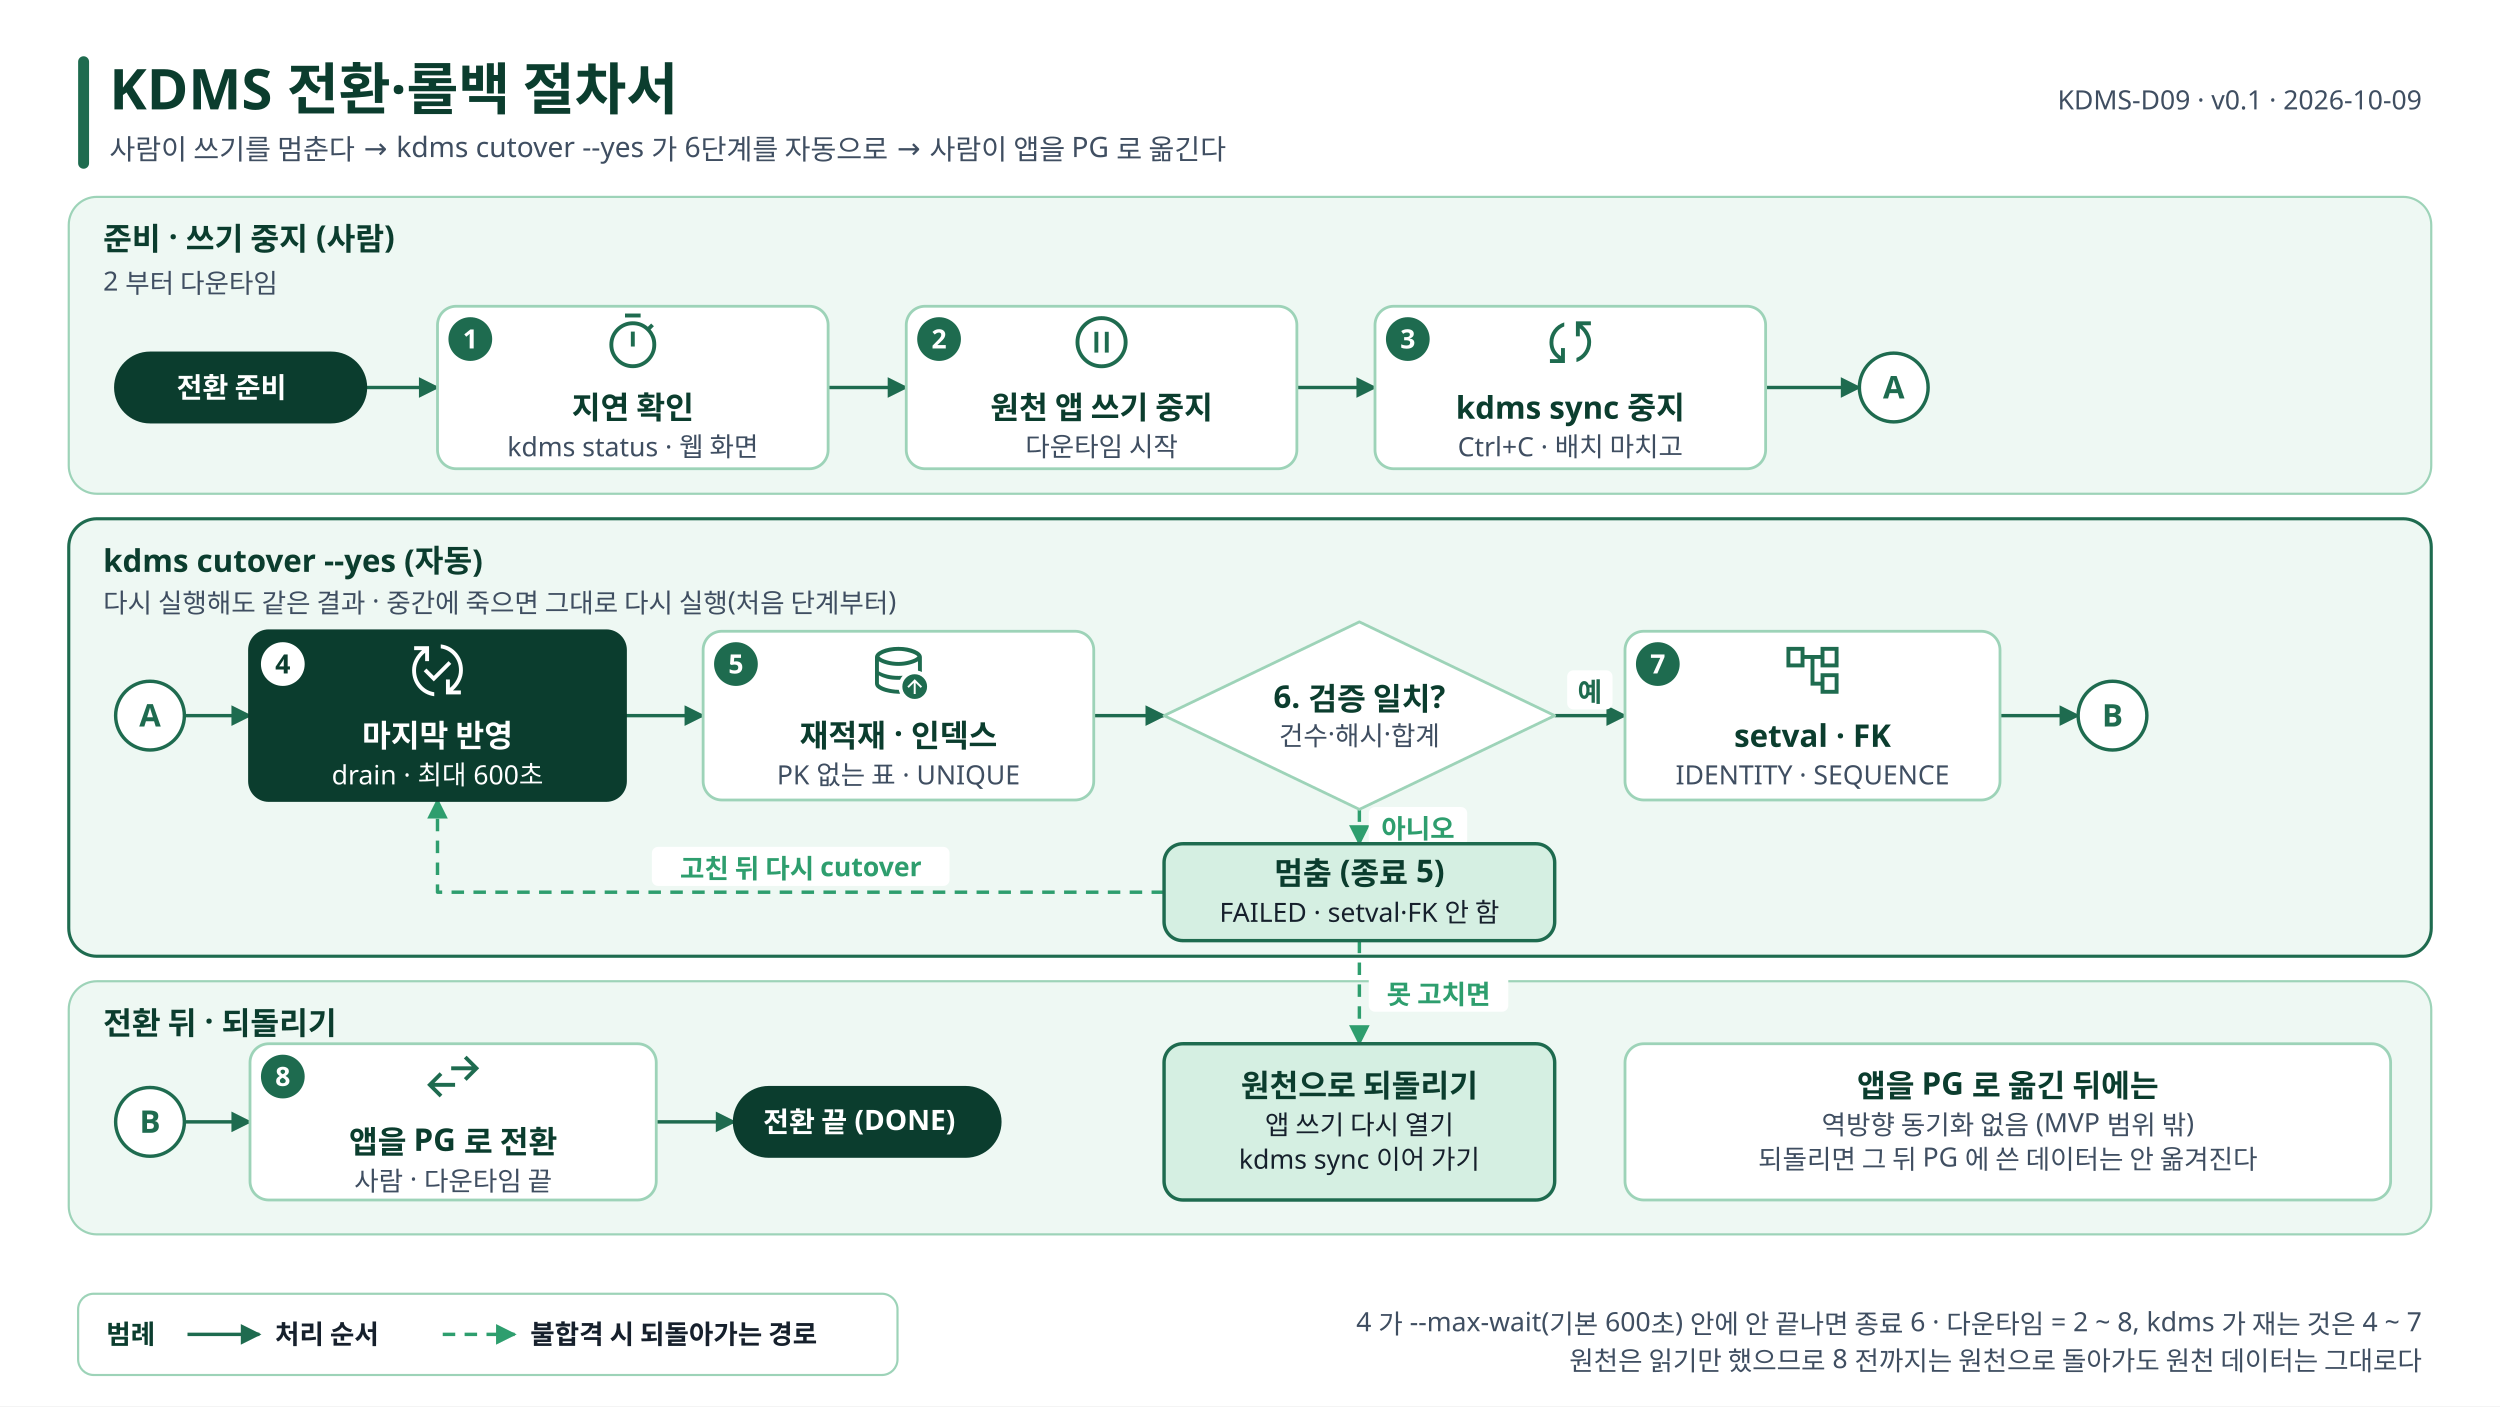
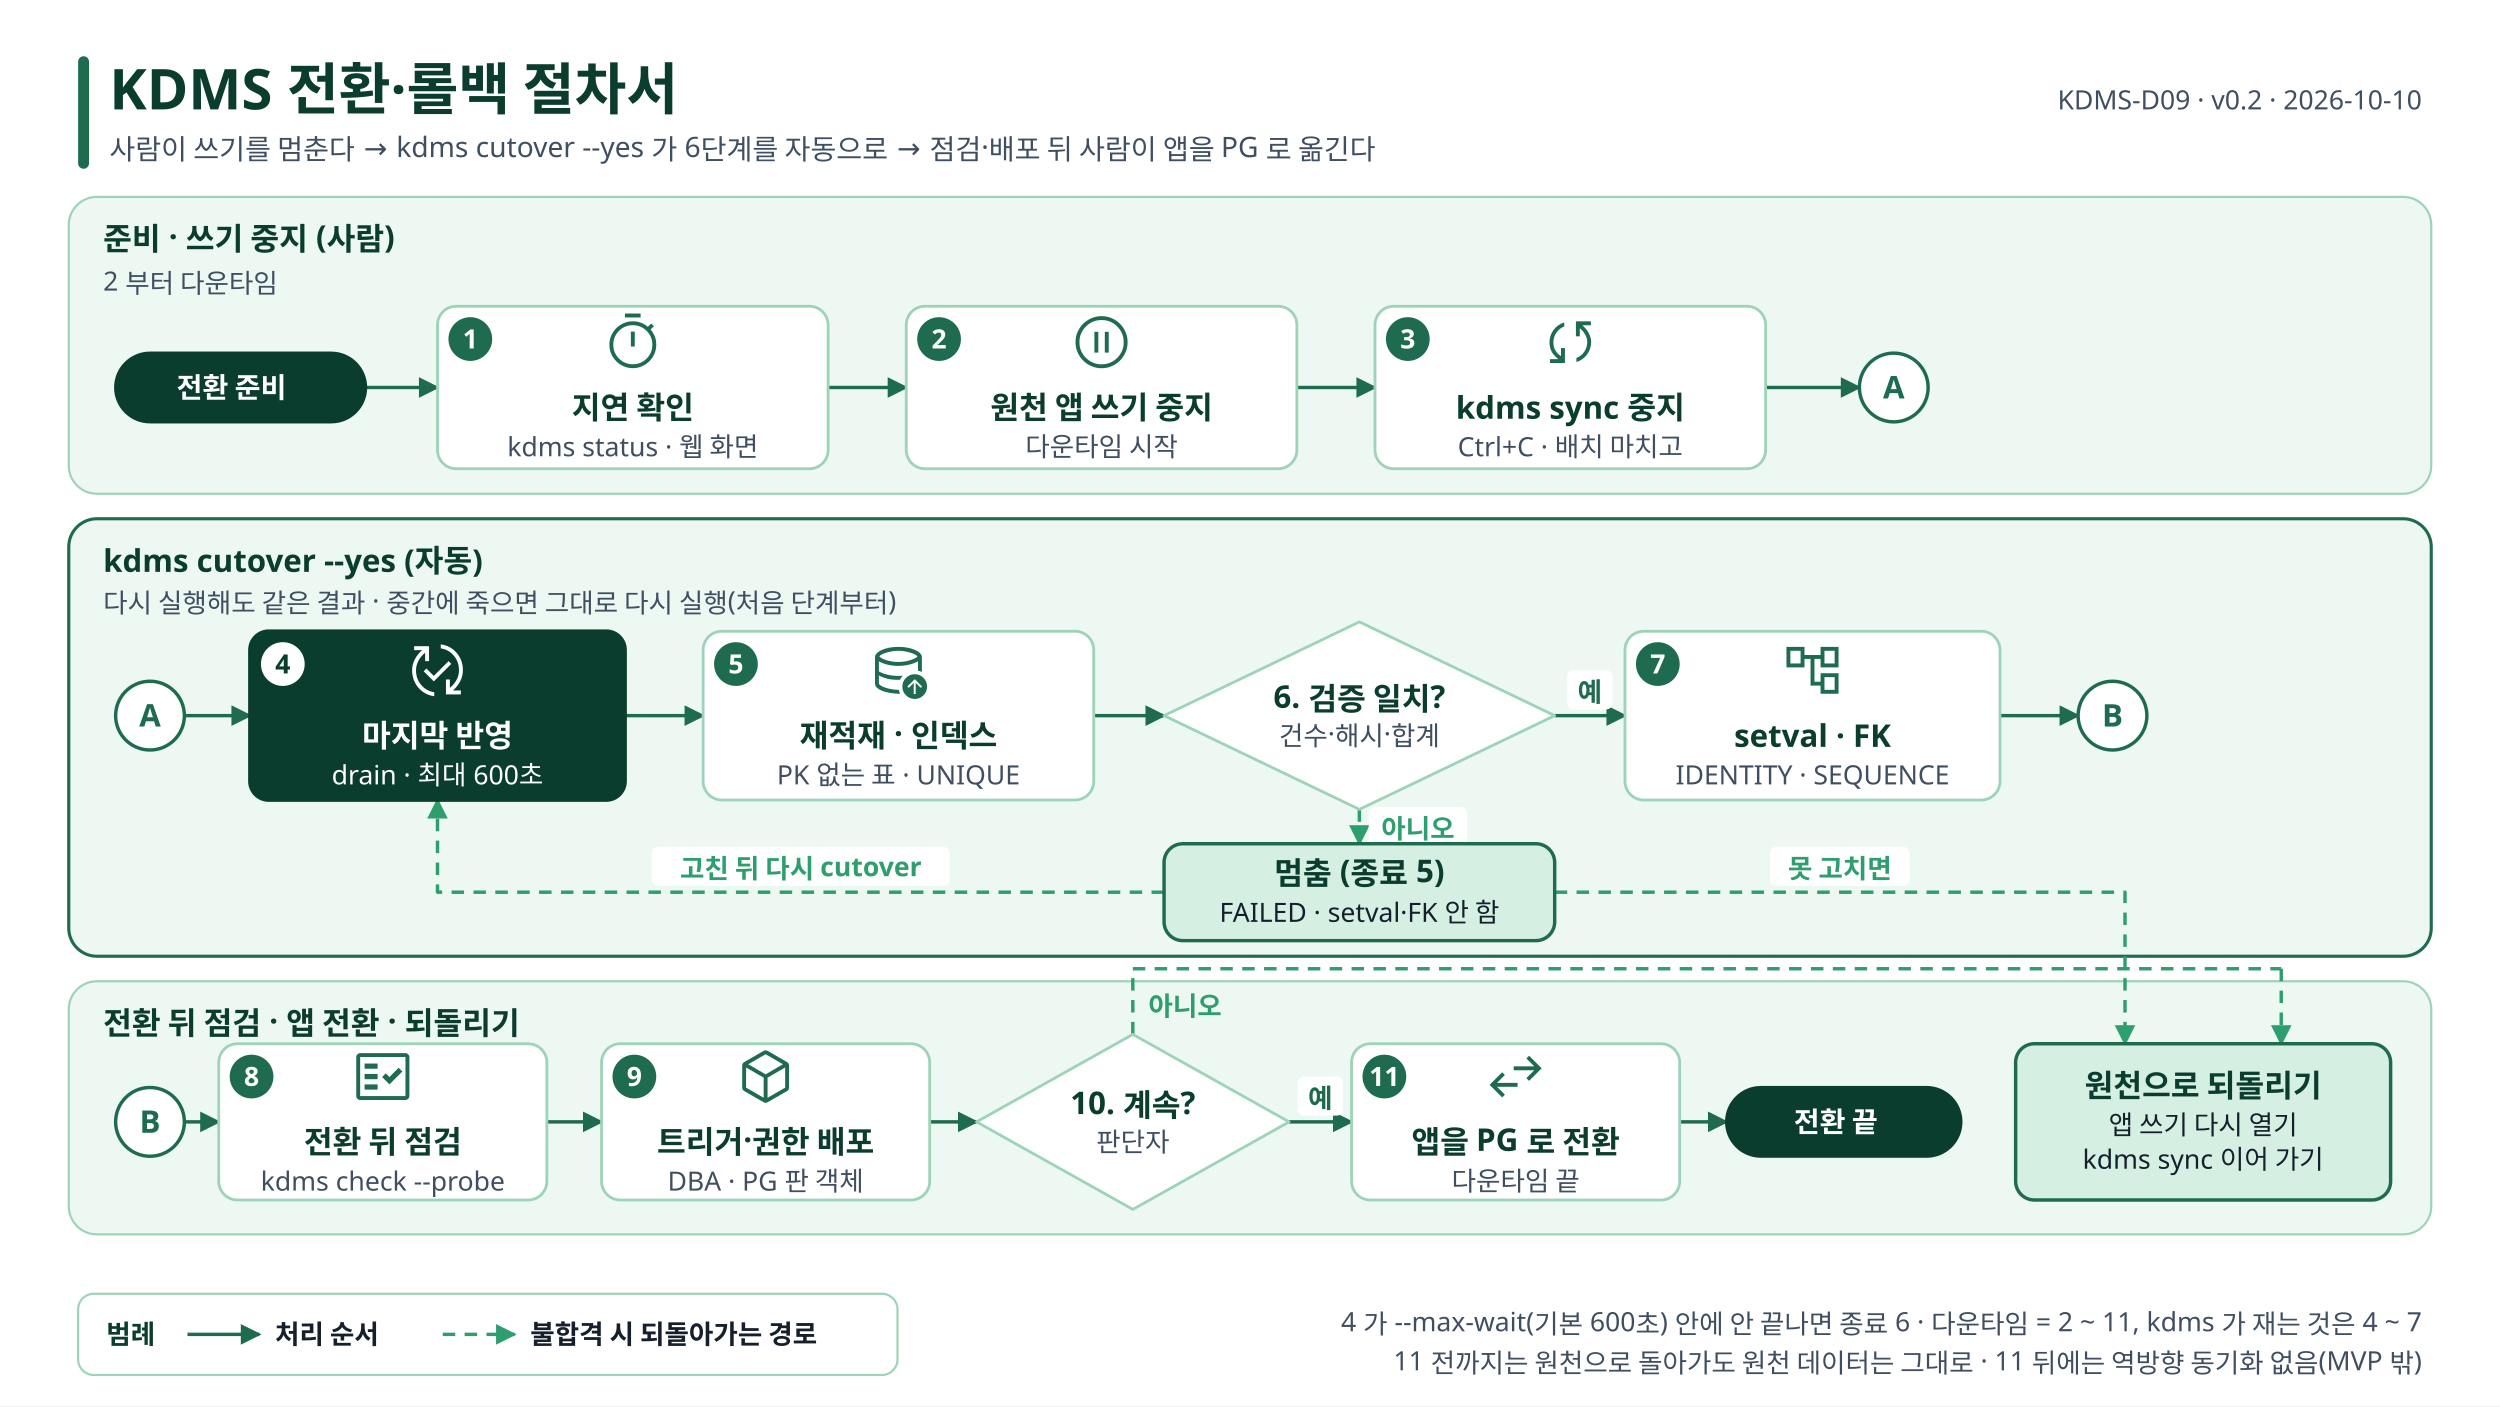
<svg xmlns="http://www.w3.org/2000/svg" viewBox="0 0 1600 900" width="1600" height="900" font-family="'Pretendard Variable', Pretendard, 'Apple SD Gothic Neo', 'Malgun Gothic', sans-serif" style="font-feature-settings:'calt' 0" role="img" aria-label="KDMS 전환·롤백 절차서">
  <style>@font-face{font-family:'Pretendard Variable';font-weight:45 920;src:url('../assets/fonts/PretendardVariable.woff2') format('woff2-variations');}</style>
  <defs>
    <marker id="arrow-sync" viewBox="0 0 10 10" refX="9" refY="5" markerWidth="6" markerHeight="6" orient="auto-start-reverse">
      <path d="M0,0 L10,5 L0,10 z" fill="#1E6B4F" />
    </marker>
    <marker id="arrow-async" viewBox="0 0 10 10" refX="9" refY="5" markerWidth="6" markerHeight="6" orient="auto-start-reverse">
      <path d="M0,0 L10,5 L0,10 z" fill="#2E9E6E" />
    </marker>
    <symbol id="i-account_tree" viewBox="0 -960 960 960">
      <path d="M604-120v-125H450v-410h-93v130H80v-315h277v125h247v-125h276v315H604v-130h-94v350h94v-130h276v315H604ZM140-780v195-195Zm524 405v195-195Zm0-405v195-195Zm0 195h156v-195H664v195Zm0 405h156v-195H664v195ZM140-585h157v-195H140v195Z" />
    </symbol>
    <symbol id="i-database_upload" viewBox="0 -960 960 960">
      <path d="M506-120v-.5.5q-33 1-97.5-5T280-148.5q-64-17.5-112-49T120-280q0 51 48 82.5t112 49Q344-131 408.5-125t97.5 5Zm-27-214v-1 1q-52 0-95-4.5T305-352q-36-9-67-21.5T180-402q27 16 58 28.5t67 21.5q36 9 79 13.5t95 4.5Zm1-274q86 0 176.5-26.5T773-694q-27-32-117.5-59T480-780q-88 0-177 26t-117 60q28 35 116 60.5T480-608Zm235 492h30v-171l77 77 21-21-113-113-113 113 21 21 77-77v171ZM596-95.5Q540-151 540-229q0-79 56-135t134-56q78 0 134 56t56 135q0 78-56 133.5T730-40q-78 0-134-55.5ZM485-180q3 16 8.5 31t12.5 29q-33 1-97.5-5T280-148.5q-64-17.5-112-49T120-280v-400q0-66 105.5-113T480-840q149 0 254.5 47T840-680v226q-14-7-29-12.5t-31-8.5v-143q-59 33-138 51.5T479-548q-85 0-164.5-18.5T180-618v155q54 32 133 50.5T479-394q17 0 33-.5t33-2.5q-13 14-23 30t-18 33h-25q-105 0-174.5-18T180-402v126q5 17 35 34.5t73.5 31q43.5 13.5 95.5 22t101 8.5Z" />
+     </symbol>
+     <symbol id="i-deployed_code" viewBox="0 -960 960 960">
+       <path d="M450-154v-309L180-619v309l270 156Zm60 0 270-156v-310L510-463.16V-154Zm-30-360 266-155-266-154-267 154 267 155ZM150-258q-14.25-8.43-22.12-22.21Q120-294 120-310v-340q0-16 7.88-29.79Q135.75-693.57 150-702l300-173q14.33-8 30.16-8 15.84 0 29.84 8l300 173q14.25 8.43 22.13 22.21Q840-666 840-650v340q0 16-7.87 29.79Q824.25-266.43 810-258L510-85q-14.33 8-30.16 8Q464-77 450-85L150-258Zm330-222Z" />
+     </symbol>
+     <symbol id="i-fact_check" viewBox="0 -960 960 960">
+       <path d="M132-120q-24 0-42-18t-18-42v-600q0-24 18-42t42-18h696q24 0 42 18t18 42v600q0 24-18 42t-42 18H132Zm0-60h696v-600H132v600Zm68-100h200v-80H200v80Zm382-80 198-198-57-57-141 142-57-57-56 57 113 113Zm-382-80h200v-80H200v80Zm0-160h200v-80H200v80Zm-68 420v-600 600Z" />
    </symbol>
    <symbol id="i-pause_circle" viewBox="0 -960 960 960">
      <path d="M370-320h60v-320h-60v320Zm160 0h60v-320h-60v320ZM480-80q-82 0-155-31.5t-127.5-86Q143-252 111.5-325T80-480q0-83 31.5-156t86-127Q252-817 325-848.5T480-880q83 0 156 31.5T763-763q54 54 85.5 127T880-480q0 82-31.5 155T763-197.5q-54 54.5-127 86T480-80Zm0-60q142 0 241-99.5T820-480q0-142-99-241t-241-99q-141 0-240.5 99T140-480q0 141 99.5 240.5T480-140Zm0-340Z" />
    </symbol>
    <symbol id="i-published_with_changes" viewBox="0 -960 960 960">
      <path d="M430-82q-72-9-134.5-43t-108-86.5Q142-264 116-332.5T90-480q0-88 41.5-168T243-790H121v-60h229v229h-60v-129q-64 51-102 121.5T150-480q0 132 80 225.5T430-143v61Zm-7-228L268-465l42-42 113 113 227-227 42 42-269 269Zm187 200v-229h60v129q64-52 102-122t38-148q0-132-80-225.5T530-817v-61q146 18 243 129t97 269q0 88-41.5 168T717-170h122v60H610Z" />
    </symbol>
    <symbol id="i-swap_horiz" viewBox="0 -960 960 960">
      <path d="M273-160 80-353l193-193 42 42-121 121h316v60H194l121 121-42 42Zm414-254-42-42 121-121H450v-60h316L645-758l42-42 193 193-193 193Z" />
    </symbol>
    <symbol id="i-sync" viewBox="0 -960 960 960">
      <path d="M167-160v-60h130l-15-12q-64-51-93-111t-29-134q0-106 62.5-190.5T387-784v62q-75 29-121 96.5T220-477q0 63 23.5 109.5T307-287l30 21v-124h60v230H167Zm407-15v-63q76-29 121-96.5T740-483q0-48-23.5-97.5T655-668l-29-26v124h-60v-230h230v60H665l15 14q60 56 90 120t30 123q0 106-62 191T574-175Z" />
    </symbol>
    <symbol id="i-timer" viewBox="0 -960 960 960">
      <path d="M360-860v-60h240v60H360Zm90 447h60v-230h-60v230ZM340.5-109.5Q275-138 226-187t-77.5-114.5Q120-367 120-441t28.5-139.5Q177-646 226-695t114.5-77.5Q406-801 480-801q67 0 126 22.5T711-716l51-51 42 42-51 51q36 40 61.5 97T840-441q0 74-28.5 139.5T734-187q-49 49-114.5 77.5T480-81q-74 0-139.5-28.5Zm352-119Q780-316 780-441t-87.5-212.5Q605-741 480-741t-212.5 87.5Q180-566 180-441t87.5 212.5Q355-141 480-141t212.5-87.5ZM480-440Z" />
    </symbol>
  </defs>
  <rect width="1600" height="900" fill="#FFFFFF" />
  <rect x="50" y="36" width="7" height="72" rx="3.5" fill="#1E6B4F" />
  <text x="70" y="70" font-size="36" font-weight="800" fill="#0B3D2E">KDMS 전환·롤백 절차서</text>
-   <text x="70" y="102" font-size="18" font-weight="500" fill="#3F4E61">사람이 쓰기를 멈춘다 → kdms cutover --yes 가 6단계를 자동으로 → 사람이 앱을 PG 로 옮긴다</text>
-   <text x="1550" y="70" font-size="17" font-weight="500" fill="#3F4E61" text-anchor="end">KDMS-D09 · v0.1 · 2026-10-09</text>
+   <text x="70" y="102" font-size="18" font-weight="500" fill="#3F4E61">사람이 쓰기를 멈춘다 → kdms cutover --yes 가 6단계를 자동으로 → 점검·배포 뒤 사람이 앱을 PG 로 옮긴다</text>
+   <text x="1550" y="70" font-size="17" font-weight="500" fill="#3F4E61" text-anchor="end">KDMS-D09 · v0.2 · 2026-10-10</text>
  <rect x="44" y="126" width="1512" height="190" rx="18" fill="#EEF8F3" stroke="#9DD3B8" stroke-width="1.4" />
  <text x="66" y="160" font-size="20" font-weight="800" fill="#0B3D2E" text-anchor="start">준비 · 쓰기 중지 (사람)</text>
  <text x="66" y="186" font-size="17" font-weight="500" fill="#3F4E61" text-anchor="start">2 부터 다운타임</text>
  <rect x="44" y="332" width="1512" height="280" rx="18" fill="#EEF8F3" stroke="#1E6B4F" stroke-width="2" />
  <text x="66" y="366" font-size="20" font-weight="800" fill="#0B3D2E" text-anchor="start">kdms cutover --yes (자동)</text>
  <text x="66" y="392" font-size="17" font-weight="500" fill="#3F4E61" text-anchor="start">다시 실행해도 같은 결과 · 중간에 죽으면 그대로 다시 실행(처음 단계부터)</text>
  <rect x="44" y="628" width="1512" height="162" rx="18" fill="#EEF8F3" stroke="#9DD3B8" stroke-width="1.4" />
-   <text x="66" y="662" font-size="20" font-weight="800" fill="#0B3D2E" text-anchor="start">전환 뒤 · 되돌리기</text>
+   <text x="66" y="662" font-size="20" font-weight="800" fill="#0B3D2E" text-anchor="start">전환 뒤 점검 · 앱 전환 · 되돌리기</text>
+   <line x1="725" y1="662" x2="725" y2="620" stroke="#2E9E6E" stroke-width="2.2" stroke-dasharray="8 6" />
+   <line x1="725" y1="620" x2="1460" y2="620" stroke="#2E9E6E" stroke-width="2.2" stroke-dasharray="8 6" />
+   <line x1="1460" y1="620" x2="1460" y2="668" stroke="#2E9E6E" stroke-width="2.2" stroke-dasharray="8 6" marker-end="url(#arrow-async)" />
  <path d="M234.0,248.0 L280.0,248.0" fill="none" stroke="#1E6B4F" stroke-width="2.2" stroke-linejoin="round" marker-end="url(#arrow-sync)" />
  <path d="M530.0,248.0 L580.0,248.0" fill="none" stroke="#1E6B4F" stroke-width="2.2" stroke-linejoin="round" marker-end="url(#arrow-sync)" />
  <path d="M830.0,248.0 L880.0,248.0" fill="none" stroke="#1E6B4F" stroke-width="2.2" stroke-linejoin="round" marker-end="url(#arrow-sync)" />
  <path d="M1130.0,248.0 L1190.0,248.0" fill="none" stroke="#1E6B4F" stroke-width="2.2" stroke-linejoin="round" marker-end="url(#arrow-sync)" />
  <path d="M118.0,458.0 L160.0,458.0" fill="none" stroke="#1E6B4F" stroke-width="2.2" stroke-linejoin="round" marker-end="url(#arrow-sync)" />
  <path d="M400.0,458.0 L450.0,458.0" fill="none" stroke="#1E6B4F" stroke-width="2.2" stroke-linejoin="round" marker-end="url(#arrow-sync)" />
  <path d="M700.0,458.0 L745.0,458.0" fill="none" stroke="#1E6B4F" stroke-width="2.2" stroke-linejoin="round" marker-end="url(#arrow-sync)" />
  <path d="M995.0,458.0 L1040.0,458.0" fill="none" stroke="#1E6B4F" stroke-width="2.2" stroke-linejoin="round" marker-end="url(#arrow-sync)" />
  <rect x="1003.0" y="429.0" width="29.0" height="25.0" rx="4" fill="#FFFFFF" />
  <text x="1017.5" y="449.0" font-size="17" font-weight="600" fill="#1E6B4F" text-anchor="middle">예</text>
  <path d="M1280.0,458.0 L1330.0,458.0" fill="none" stroke="#1E6B4F" stroke-width="2.2" stroke-linejoin="round" marker-end="url(#arrow-sync)" />
  <path d="M870.0,518.0 L870.0,540.0" fill="none" stroke="#2E9E6E" stroke-width="2.2" stroke-dasharray="8 6" stroke-linejoin="round" marker-end="url(#arrow-async)" />
  <rect x="876.0" y="516.5" width="63.0" height="25.0" rx="4" fill="#FFFFFF" />
  <text x="907.5" y="536.5" font-size="17" font-weight="600" fill="#2E9E6E" text-anchor="middle">아니오</text>
  <path d="M745.0,571.0 L280.0,571.0 L280.0,512.0" fill="none" stroke="#2E9E6E" stroke-width="2.2" stroke-dasharray="8 6" stroke-linejoin="round" marker-end="url(#arrow-async)" />
  <rect x="417.2" y="542.0" width="190.5" height="25.0" rx="4" fill="#FFFFFF" />
  <text x="512.5" y="562.0" font-size="17" font-weight="600" fill="#2E9E6E" text-anchor="middle">고친 뒤 다시 cutover</text>
-   <path d="M118.0,718.0 L160.0,718.0" fill="none" stroke="#1E6B4F" stroke-width="2.2" stroke-linejoin="round" marker-end="url(#arrow-sync)" />
-   <path d="M420.0,718.0 L470.0,718.0" fill="none" stroke="#1E6B4F" stroke-width="2.2" stroke-linejoin="round" marker-end="url(#arrow-sync)" />
-   <path d="M870.0,602.0 L870.0,668.0" fill="none" stroke="#2E9E6E" stroke-width="2.2" stroke-dasharray="8 6" stroke-linejoin="round" marker-end="url(#arrow-async)" />
-   <rect x="876.0" y="622.5" width="89.3" height="25.0" rx="4" fill="#FFFFFF" />
-   <text x="920.7" y="642.5" font-size="17" font-weight="600" fill="#2E9E6E" text-anchor="middle">못 고치면</text>
+   <path d="M118.0,718.0 L140.0,718.0" fill="none" stroke="#1E6B4F" stroke-width="2.2" stroke-linejoin="round" marker-end="url(#arrow-sync)" />
+   <path d="M350.0,718.0 L385.0,718.0" fill="none" stroke="#1E6B4F" stroke-width="2.2" stroke-linejoin="round" marker-end="url(#arrow-sync)" />
+   <path d="M595.0,718.0 L625.0,718.0" fill="none" stroke="#1E6B4F" stroke-width="2.2" stroke-linejoin="round" marker-end="url(#arrow-sync)" />
+   <path d="M825.0,718.0 L865.0,718.0" fill="none" stroke="#1E6B4F" stroke-width="2.2" stroke-linejoin="round" marker-end="url(#arrow-sync)" />
+   <rect x="830.5" y="689.0" width="29.0" height="25.0" rx="4" fill="#FFFFFF" />
+   <text x="845.0" y="709.0" font-size="17" font-weight="600" fill="#1E6B4F" text-anchor="middle">예</text>
+   <path d="M1075.0,718.0 L1105.0,718.0" fill="none" stroke="#1E6B4F" stroke-width="2.2" stroke-linejoin="round" marker-end="url(#arrow-sync)" />
+   <path d="M995.0,571.0 L1360.0,571.0 L1360.0,668.0" fill="none" stroke="#2E9E6E" stroke-width="2.2" stroke-dasharray="8 6" stroke-linejoin="round" marker-end="url(#arrow-async)" />
+   <rect x="1132.8" y="542.0" width="89.3" height="25.0" rx="4" fill="#FFFFFF" />
+   <text x="1177.5" y="562.0" font-size="17" font-weight="600" fill="#2E9E6E" text-anchor="middle">못 고치면</text>
  <rect x="74" y="226" width="160" height="44" rx="22.0" fill="#0B3D2E" stroke="#0B3D2E" stroke-width="2" />
  <text x="113.0" y="254.5" font-size="18" font-weight="700" fill="#FFFFFF">전환 준비</text>
  <rect x="280" y="196" width="250" height="104" rx="12" fill="#FFFFFF" stroke="#9DD3B8" stroke-width="1.8" />
  <use href="#i-timer" x="385.0" y="199.0" width="40" height="40" fill="#1E6B4F" />
  <text x="405.0" y="268.0" font-size="20" font-weight="700" fill="#0B3D2E" text-anchor="middle">지연 확인</text>
  <text x="405.0" y="292.0" font-size="17" font-weight="500" fill="#3F4E61" text-anchor="middle">kdms status · 웹 화면</text>
  <circle cx="301" cy="217" r="14" fill="#1E6B4F" />
  <text x="301" y="223" font-size="17" font-weight="700" fill="#FFFFFF" text-anchor="middle">1</text>
  <rect x="580" y="196" width="250" height="104" rx="12" fill="#FFFFFF" stroke="#9DD3B8" stroke-width="1.8" />
  <use href="#i-pause_circle" x="685.0" y="199.0" width="40" height="40" fill="#1E6B4F" />
  <text x="705.0" y="268.0" font-size="20" font-weight="700" fill="#0B3D2E" text-anchor="middle">원천 앱 쓰기 중지</text>
  <text x="705.0" y="292.0" font-size="17" font-weight="500" fill="#3F4E61" text-anchor="middle">다운타임 시작</text>
  <circle cx="601" cy="217" r="14" fill="#1E6B4F" />
  <text x="601" y="223" font-size="17" font-weight="700" fill="#FFFFFF" text-anchor="middle">2</text>
  <rect x="880" y="196" width="250" height="104" rx="12" fill="#FFFFFF" stroke="#9DD3B8" stroke-width="1.8" />
  <use href="#i-sync" x="985.0" y="199.0" width="40" height="40" fill="#1E6B4F" />
  <text x="1005.0" y="268.0" font-size="20" font-weight="700" fill="#0B3D2E" text-anchor="middle">kdms sync 중지</text>
  <text x="1005.0" y="292.0" font-size="17" font-weight="500" fill="#3F4E61" text-anchor="middle">Ctrl+C · 배치 마치고</text>
  <circle cx="901" cy="217" r="14" fill="#1E6B4F" />
  <text x="901" y="223" font-size="17" font-weight="700" fill="#FFFFFF" text-anchor="middle">3</text>
  <circle cx="1212.0" cy="248.0" r="22.0" fill="#FFFFFF" stroke="#1E6B4F" stroke-width="2.2" />
  <text x="1212.0" y="255.0" font-size="20" font-weight="800" fill="#1E6B4F" text-anchor="middle">A</text>
  <circle cx="96.0" cy="458.0" r="22.0" fill="#FFFFFF" stroke="#1E6B4F" stroke-width="2.2" />
  <text x="96.0" y="465.0" font-size="20" font-weight="800" fill="#1E6B4F" text-anchor="middle">A</text>
  <rect x="160" y="404" width="240" height="108" rx="12" fill="#0B3D2E" stroke="#0B3D2E" stroke-width="2.4" />
  <use href="#i-published_with_changes" x="260.0" y="409.0" width="40" height="40" fill="#FFFFFF" />
  <text x="280.0" y="478.0" font-size="20" font-weight="700" fill="#FFFFFF" text-anchor="middle">마지막 반영</text>
  <text x="280.0" y="502.0" font-size="17" font-weight="500" fill="#FFFFFF" text-anchor="middle">drain · 최대 600초</text>
  <circle cx="181" cy="425" r="14" fill="#FFFFFF" />
  <text x="181" y="431" font-size="17" font-weight="700" fill="#0B3D2E" text-anchor="middle">4</text>
  <rect x="450" y="404" width="250" height="108" rx="12" fill="#FFFFFF" stroke="#9DD3B8" stroke-width="1.8" />
  <use href="#i-database_upload" x="555.0" y="409.0" width="40" height="40" fill="#1E6B4F" />
  <text x="575.0" y="478.0" font-size="20" font-weight="700" fill="#0B3D2E" text-anchor="middle">재적재 · 인덱스</text>
  <text x="575.0" y="502.0" font-size="17" font-weight="500" fill="#3F4E61" text-anchor="middle">PK 없는 표 · UNIQUE</text>
  <circle cx="471" cy="425" r="14" fill="#1E6B4F" />
  <text x="471" y="431" font-size="17" font-weight="700" fill="#FFFFFF" text-anchor="middle">5</text>
  <path d="M870.0,398 L995,458.0 L870.0,518 L745,458.0 Z" fill="#FFFFFF" stroke="#9DD3B8" stroke-width="1.8" stroke-linejoin="round" />
  <text x="870.0" y="453.0" font-size="20" font-weight="700" fill="#0B3D2E" text-anchor="middle">6. 검증 일치?</text>
  <text x="870.0" y="477.0" font-size="17" font-weight="500" fill="#3F4E61" text-anchor="middle">건수·해시·합계</text>
  <rect x="1040" y="404" width="240" height="108" rx="12" fill="#FFFFFF" stroke="#9DD3B8" stroke-width="1.8" />
  <use href="#i-account_tree" x="1140.0" y="409.0" width="40" height="40" fill="#1E6B4F" />
  <text x="1160.0" y="478.0" font-size="20" font-weight="700" fill="#0B3D2E" text-anchor="middle">setval · FK</text>
  <text x="1160.0" y="502.0" font-size="17" font-weight="500" fill="#3F4E61" text-anchor="middle">IDENTITY · SEQUENCE</text>
  <circle cx="1061" cy="425" r="14" fill="#1E6B4F" />
  <text x="1061" y="431" font-size="17" font-weight="700" fill="#FFFFFF" text-anchor="middle">7</text>
  <circle cx="1352.0" cy="458.0" r="22.0" fill="#FFFFFF" stroke="#1E6B4F" stroke-width="2.2" />
  <text x="1352.0" y="465.0" font-size="20" font-weight="800" fill="#1E6B4F" text-anchor="middle">B</text>
  <rect x="745" y="540" width="250" height="62" rx="12" fill="#D5EFE2" stroke="#1E6B4F" stroke-width="2.2" />
  <text x="870.0" y="566.0" font-size="20" font-weight="700" fill="#0B3D2E" text-anchor="middle">멈춤 (종료 5)</text>
  <text x="870.0" y="590.0" font-size="17" font-weight="500" fill="#16202C" text-anchor="middle">FAILED · setval·FK 안 함</text>
  <circle cx="96.0" cy="718.0" r="22.0" fill="#FFFFFF" stroke="#1E6B4F" stroke-width="2.2" />
  <text x="96.0" y="725.0" font-size="20" font-weight="800" fill="#1E6B4F" text-anchor="middle">B</text>
-   <rect x="160" y="668" width="260" height="100" rx="12" fill="#FFFFFF" stroke="#9DD3B8" stroke-width="1.8" />
-   <use href="#i-swap_horiz" x="270.0" y="669.0" width="40" height="40" fill="#1E6B4F" />
-   <text x="290.0" y="738.0" font-size="20" font-weight="700" fill="#0B3D2E" text-anchor="middle">앱을 PG 로 전환</text>
-   <text x="290.0" y="762.0" font-size="17" font-weight="500" fill="#3F4E61" text-anchor="middle">사람 · 다운타임 끝</text>
-   <circle cx="181" cy="689" r="14" fill="#1E6B4F" />
-   <text x="181" y="695" font-size="17" font-weight="700" fill="#FFFFFF" text-anchor="middle">8</text>
-   <rect x="470" y="696" width="170" height="44" rx="22.0" fill="#0B3D2E" stroke="#0B3D2E" stroke-width="2" />
-   <text x="488.4" y="724.5" font-size="18" font-weight="700" fill="#FFFFFF">전환 끝 (DONE)</text>
-   <rect x="745" y="668" width="250" height="100" rx="12" fill="#D5EFE2" stroke="#1E6B4F" stroke-width="2.2" />
-   <text x="870.0" y="702.0" font-size="20" font-weight="700" fill="#0B3D2E" text-anchor="middle">원천으로 되돌리기</text>
-   <text x="870.0" y="726.0" font-size="17" font-weight="500" fill="#16202C" text-anchor="middle">앱 쓰기 다시 열기</text>
-   <text x="870.0" y="748.0" font-size="17" font-weight="500" fill="#16202C" text-anchor="middle">kdms sync 이어 가기</text>
-   <rect x="1040" y="668" width="490" height="100" rx="12" fill="#FFFFFF" stroke="#9DD3B8" stroke-width="1.8" />
-   <text x="1285.0" y="702.0" font-size="20" font-weight="700" fill="#0B3D2E" text-anchor="middle">앱을 PG 로 옮긴 뒤에는</text>
-   <text x="1285.0" y="726.0" font-size="17" font-weight="500" fill="#3F4E61" text-anchor="middle">역방향 동기화 없음 (MVP 범위 밖)</text>
-   <text x="1285.0" y="748.0" font-size="17" font-weight="500" fill="#3F4E61" text-anchor="middle">되돌리면 그 뒤 PG 에 쓴 데이터는 안 옮겨진다</text>
+   <rect x="140" y="668" width="210" height="100" rx="12" fill="#FFFFFF" stroke="#9DD3B8" stroke-width="1.8" />
+   <use href="#i-fact_check" x="225.0" y="669.0" width="40" height="40" fill="#1E6B4F" />
+   <text x="245.0" y="738.0" font-size="20" font-weight="700" fill="#0B3D2E" text-anchor="middle">전환 뒤 점검</text>
+   <text x="245.0" y="762.0" font-size="17" font-weight="500" fill="#3F4E61" text-anchor="middle">kdms check --probe</text>
+   <circle cx="161" cy="689" r="14" fill="#1E6B4F" />
+   <text x="161" y="695" font-size="17" font-weight="700" fill="#FFFFFF" text-anchor="middle">8</text>
+   <rect x="385" y="668" width="210" height="100" rx="12" fill="#FFFFFF" stroke="#9DD3B8" stroke-width="1.8" />
+   <use href="#i-deployed_code" x="470.0" y="669.0" width="40" height="40" fill="#1E6B4F" />
+   <text x="490.0" y="738.0" font-size="20" font-weight="700" fill="#0B3D2E" text-anchor="middle">트리거·권한 배포</text>
+   <text x="490.0" y="762.0" font-size="17" font-weight="500" fill="#3F4E61" text-anchor="middle">DBA · PG 판 객체</text>
+   <circle cx="406" cy="689" r="14" fill="#1E6B4F" />
+   <text x="406" y="695" font-size="17" font-weight="700" fill="#FFFFFF" text-anchor="middle">9</text>
+   <path d="M725.0,662 L825,718.0 L725.0,774 L625,718.0 Z" fill="#FFFFFF" stroke="#9DD3B8" stroke-width="1.8" stroke-linejoin="round" />
+   <text x="725.0" y="713.0" font-size="20" font-weight="700" fill="#0B3D2E" text-anchor="middle">10. 계속?</text>
+   <text x="725.0" y="737.0" font-size="17" font-weight="500" fill="#3F4E61" text-anchor="middle">판단자</text>
+   <rect x="865" y="668" width="210" height="100" rx="12" fill="#FFFFFF" stroke="#9DD3B8" stroke-width="1.8" />
+   <use href="#i-swap_horiz" x="950.0" y="669.0" width="40" height="40" fill="#1E6B4F" />
+   <text x="970.0" y="738.0" font-size="20" font-weight="700" fill="#0B3D2E" text-anchor="middle">앱을 PG 로 전환</text>
+   <text x="970.0" y="762.0" font-size="17" font-weight="500" fill="#3F4E61" text-anchor="middle">다운타임 끝</text>
+   <circle cx="886" cy="689" r="14" fill="#1E6B4F" />
+   <text x="886" y="695" font-size="17" font-weight="700" fill="#FFFFFF" text-anchor="middle">11</text>
+   <rect x="1105" y="696" width="150" height="44" rx="22.0" fill="#0B3D2E" stroke="#0B3D2E" stroke-width="2" />
+   <text x="1148.0" y="724.5" font-size="18" font-weight="700" fill="#FFFFFF">전환 끝</text>
+   <rect x="1290" y="668" width="240" height="100" rx="12" fill="#D5EFE2" stroke="#1E6B4F" stroke-width="2.2" />
+   <text x="1410.0" y="702.0" font-size="20" font-weight="700" fill="#0B3D2E" text-anchor="middle">원천으로 되돌리기</text>
+   <text x="1410.0" y="726.0" font-size="17" font-weight="500" fill="#16202C" text-anchor="middle">앱 쓰기 다시 열기</text>
+   <text x="1410.0" y="748.0" font-size="17" font-weight="500" fill="#16202C" text-anchor="middle">kdms sync 이어 가기</text>
+   <text x="735" y="650" font-size="17" font-weight="700" fill="#2E9E6E" text-anchor="start">아니오</text>
  <rect x="50" y="828" width="524.4" height="52" rx="10" fill="#FFFFFF" stroke="#9DD3B8" stroke-width="1.4" />
  <text x="68" y="860.0" font-size="17" font-weight="800" fill="#0B3D2E">범례</text>
  <line x1="120" y1="854.0" x2="166" y2="854.0" stroke="#1E6B4F" stroke-width="2.2" marker-end="url(#arrow-sync)" />
  <text x="176" y="860.0" font-size="17" font-weight="600" fill="#16202C">처리 순서</text>
  <line x1="283.35" y1="854.0" x2="329.35" y2="854.0" stroke="#2E9E6E" stroke-width="2.2" stroke-dasharray="8 6" marker-end="url(#arrow-async)" />
  <text x="339.35" y="860.0" font-size="17" font-weight="600" fill="#16202C">불합격 시 되돌아가는 경로</text>
-   <text x="1550" y="852" font-size="17" font-weight="500" fill="#3F4E61" text-anchor="end">4 가 --max-wait(기본 600초) 안에 안 끝나면 종료 6 · 다운타임 = 2 ~ 8, kdms 가 재는 것은 4 ~ 7</text>
-   <text x="1550" y="877" font-size="17" font-weight="500" fill="#3F4E61" text-anchor="end">원천은 읽기만 했으므로 8 전까지는 원천으로 돌아가도 원천 데이터는 그대로다</text>
+   <text x="1550" y="852" font-size="17" font-weight="500" fill="#3F4E61" text-anchor="end">4 가 --max-wait(기본 600초) 안에 안 끝나면 종료 6 · 다운타임 = 2 ~ 11, kdms 가 재는 것은 4 ~ 7</text>
+   <text x="1550" y="877" font-size="17" font-weight="500" fill="#3F4E61" text-anchor="end">11 전까지는 원천으로 돌아가도 원천 데이터는 그대로 · 11 뒤에는 역방향 동기화 없음(MVP 밖)</text>
</svg>
